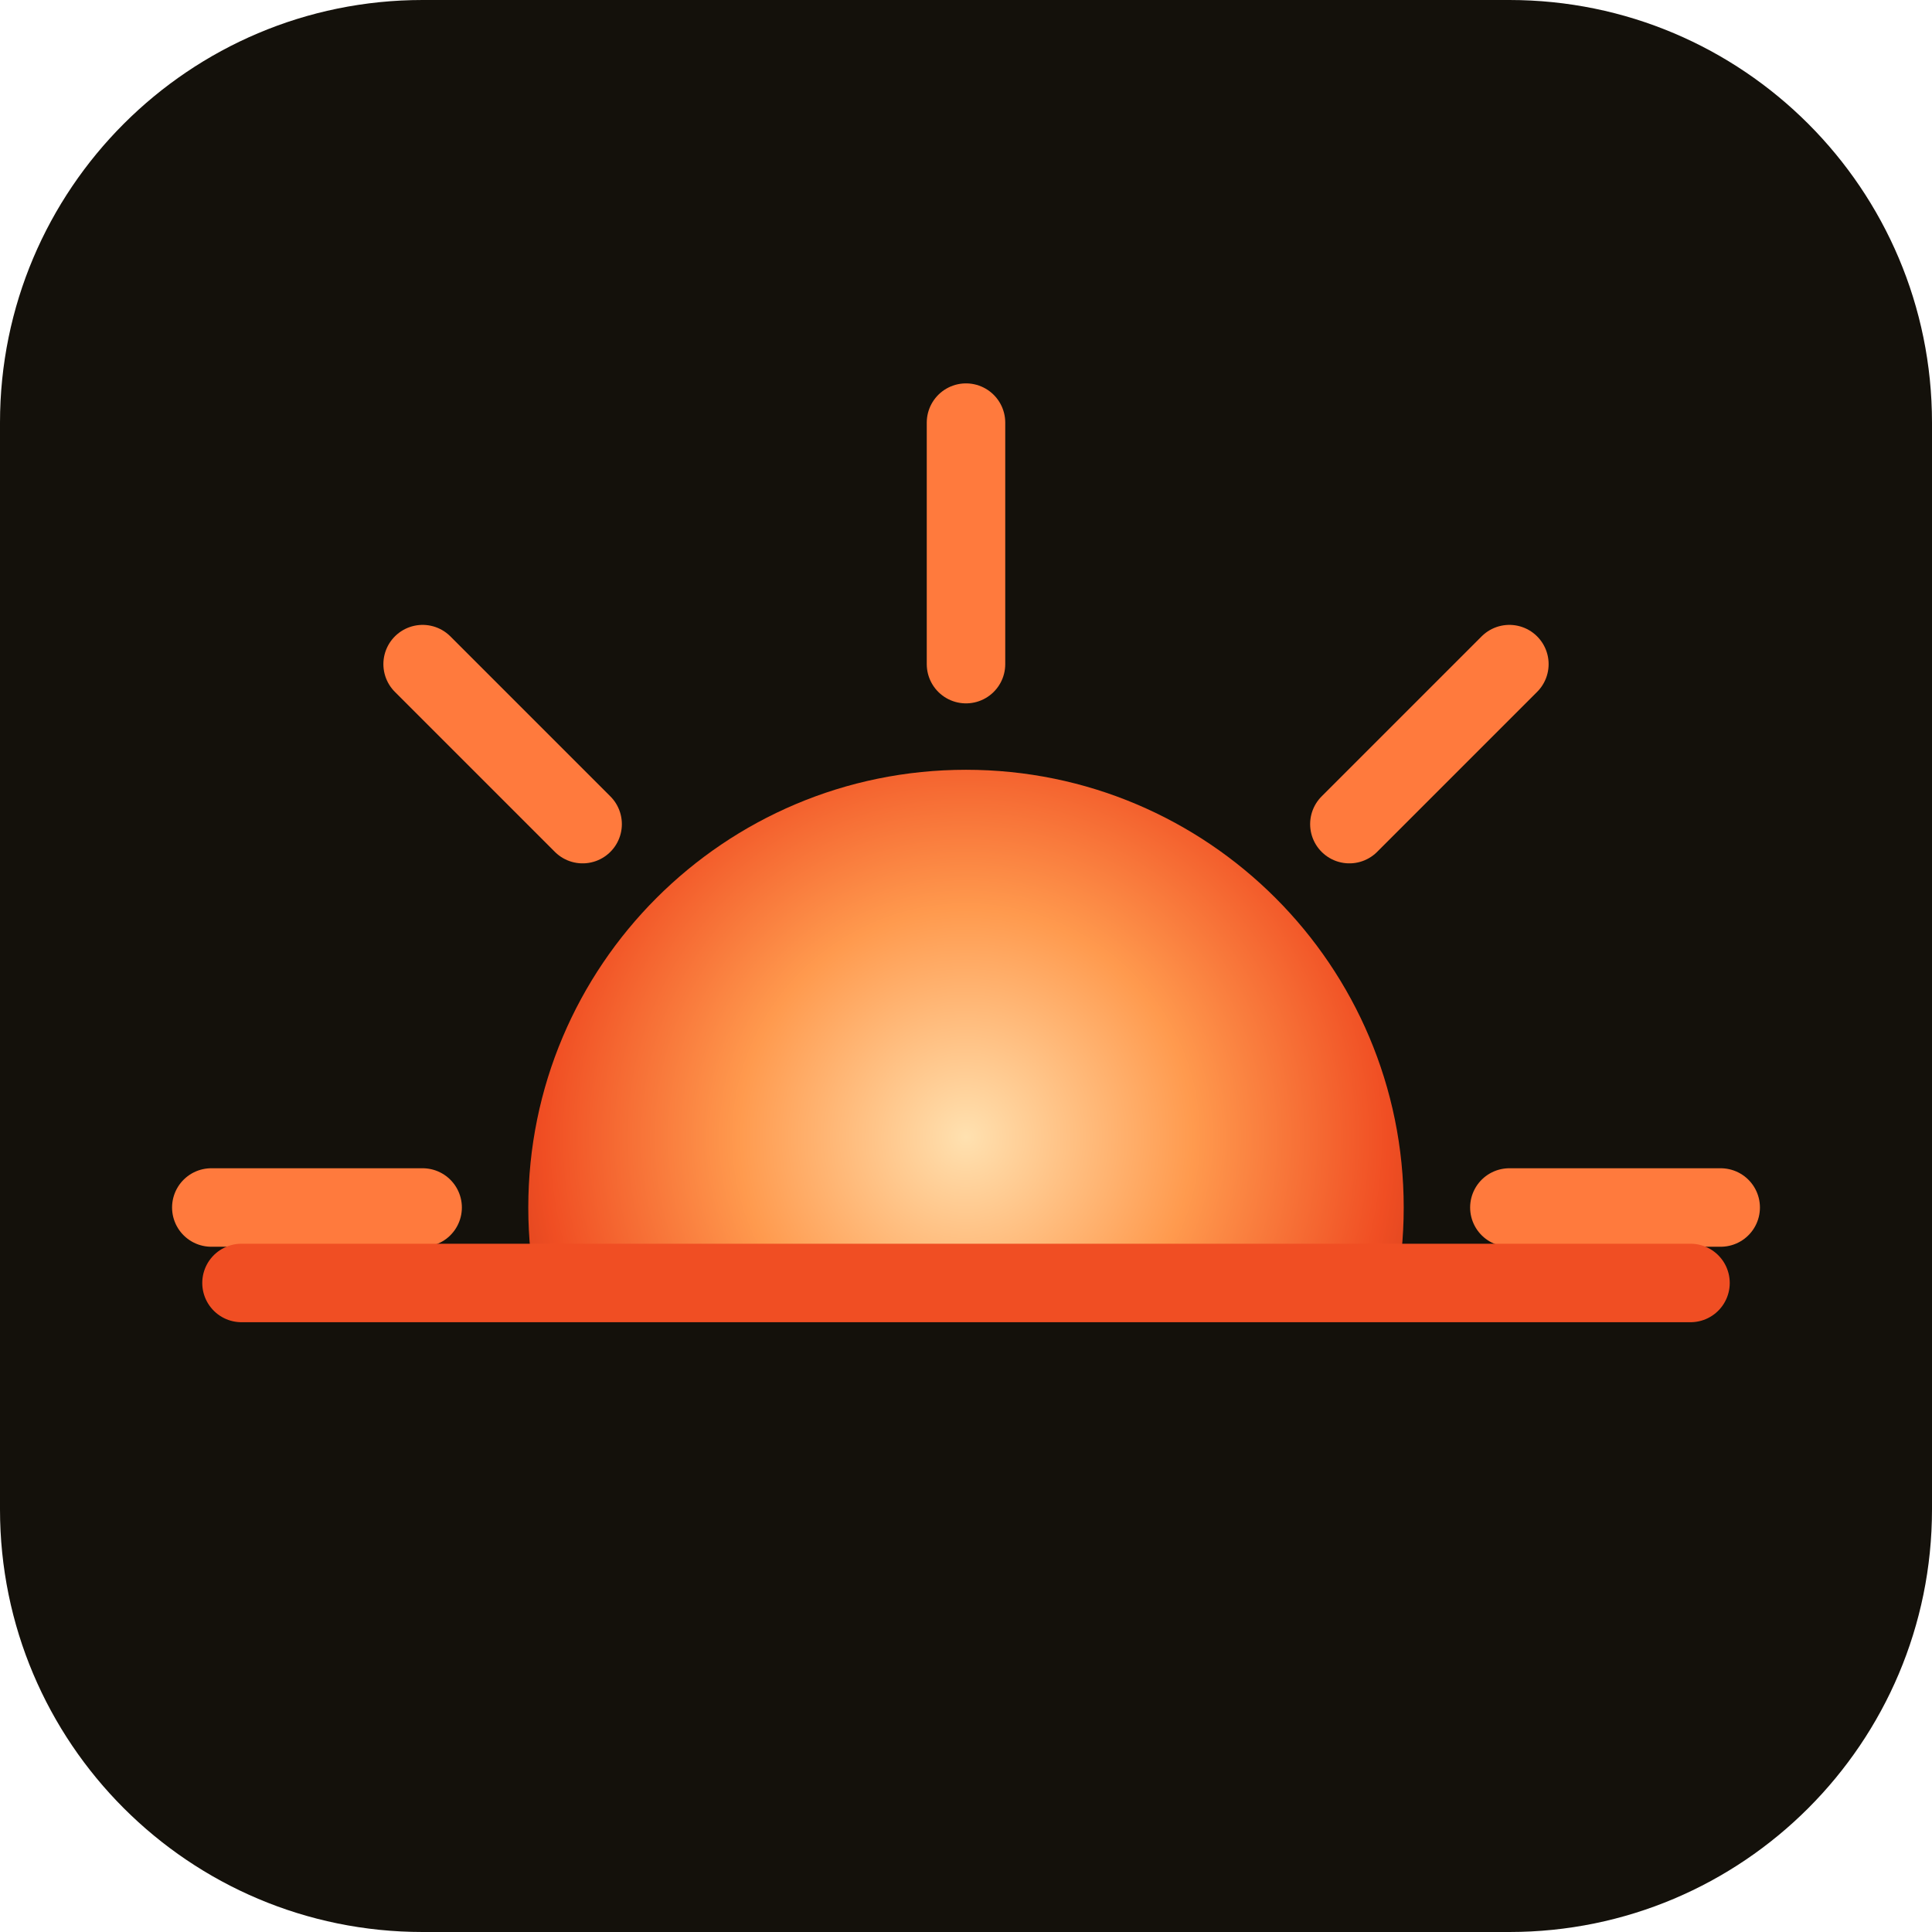
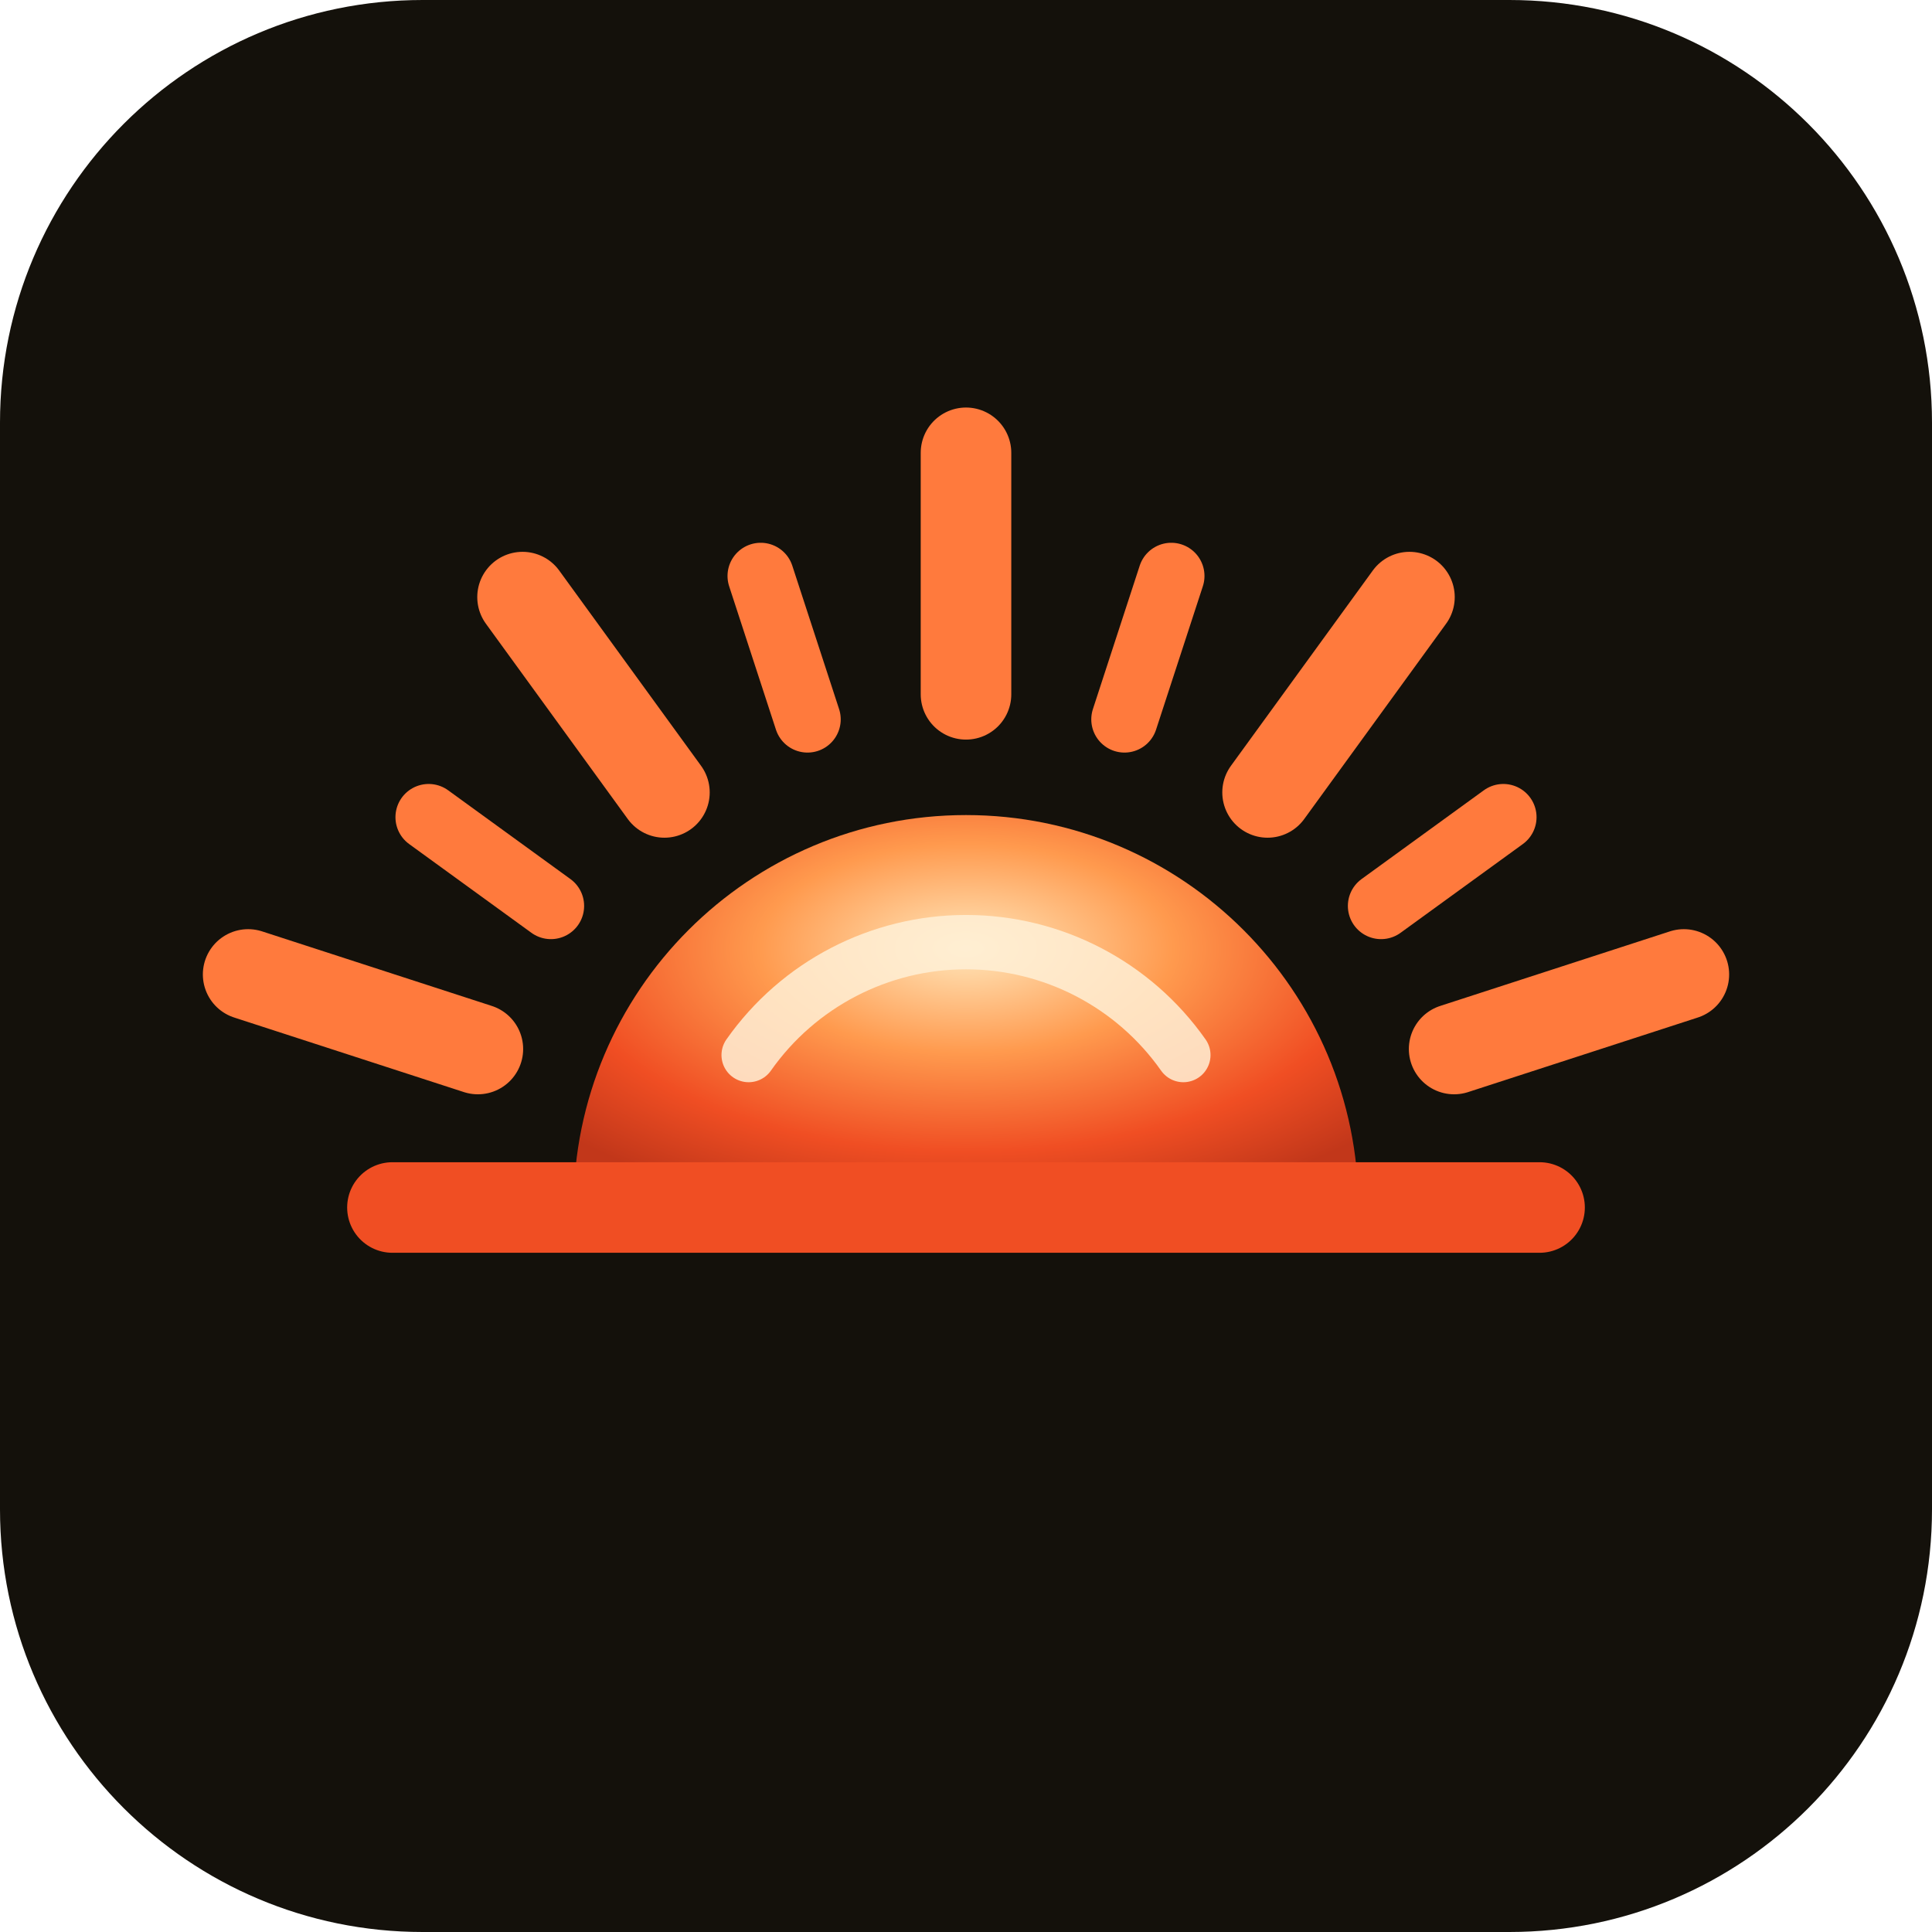
<svg xmlns="http://www.w3.org/2000/svg" viewBox="0 0 64 64" width="64" height="64">
  <defs>
-     <radialGradient id="sun" cx="50%" cy="42%" r="62%">
-       <stop offset="0%" stop-color="#FFE1B0" />
-       <stop offset="42%" stop-color="#FF9A4E" />
-       <stop offset="78%" stop-color="#F04E23" />
+     <radialGradient id="sun" cx="50%" cy="34%" r="70%">
+       <stop offset="0%" stop-color="#FFE7BC" />
+       <stop offset="38%" stop-color="#FF9A4E" />
+       <stop offset="74%" stop-color="#F04E23" />
      <stop offset="100%" stop-color="#C2371A" />
    </radialGradient>
-     <clipPath id="above">
-       <rect x="0" y="0" width="64" height="42.5" />
-     </clipPath>
  </defs>
  <rect width="64" height="64" rx="14" fill="#14110B" />
-   <g stroke="#FF7A3D" stroke-width="2.6" stroke-linecap="round">
-     <line x1="32" y1="22" x2="32" y2="14" />
-     <line x1="19.3" y1="27.3" x2="14.0" y2="22.0" />
-     <line x1="44.7" y1="27.3" x2="50.0" y2="22.0" />
-     <line x1="14" y1="40" x2="7" y2="40" />
-     <line x1="50" y1="40" x2="57" y2="40" />
+   <g stroke="#FF7A3D" stroke-linecap="round">
+     <line x1="15.83" y1="34.75" x2="8.22" y2="32.28" stroke-width="3" />
+     <line x1="18.25" y1="30.01" x2="14.20" y2="27.07" stroke-width="2.2" />
+     <line x1="22.01" y1="26.25" x2="17.31" y2="19.78" stroke-width="3" />
+     <line x1="26.75" y1="23.83" x2="25.20" y2="19.08" stroke-width="2.2" />
+     <line x1="32" y1="23" x2="32" y2="15" stroke-width="3" />
+     <line x1="37.25" y1="23.83" x2="38.80" y2="19.08" stroke-width="2.2" />
+     <line x1="41.99" y1="26.25" x2="46.69" y2="19.78" stroke-width="3" />
+     <line x1="45.75" y1="30.01" x2="49.80" y2="27.07" stroke-width="2.2" />
+     <line x1="48.17" y1="34.75" x2="55.78" y2="32.28" stroke-width="3" />
  </g>
-   <circle cx="32" cy="40" r="14.5" fill="url(#sun)" clip-path="url(#above)" />
-   <line x1="8" y1="42.5" x2="56" y2="42.5" stroke="#F04E23" stroke-width="2.6" stroke-linecap="round" />
+   <path d="M19 40 A13 13 0 0 1 45 40 Z" fill="url(#sun)" />
+   <path d="M24.8 34.95 A8.8 8.8 0 0 1 39.2 34.95" fill="none" stroke="#FFF0D6" stroke-width="1.8" stroke-linecap="round" opacity="0.85" />
+   <line x1="13" y1="40" x2="51" y2="40" stroke="#F04E23" stroke-width="3" stroke-linecap="round" />
</svg>
